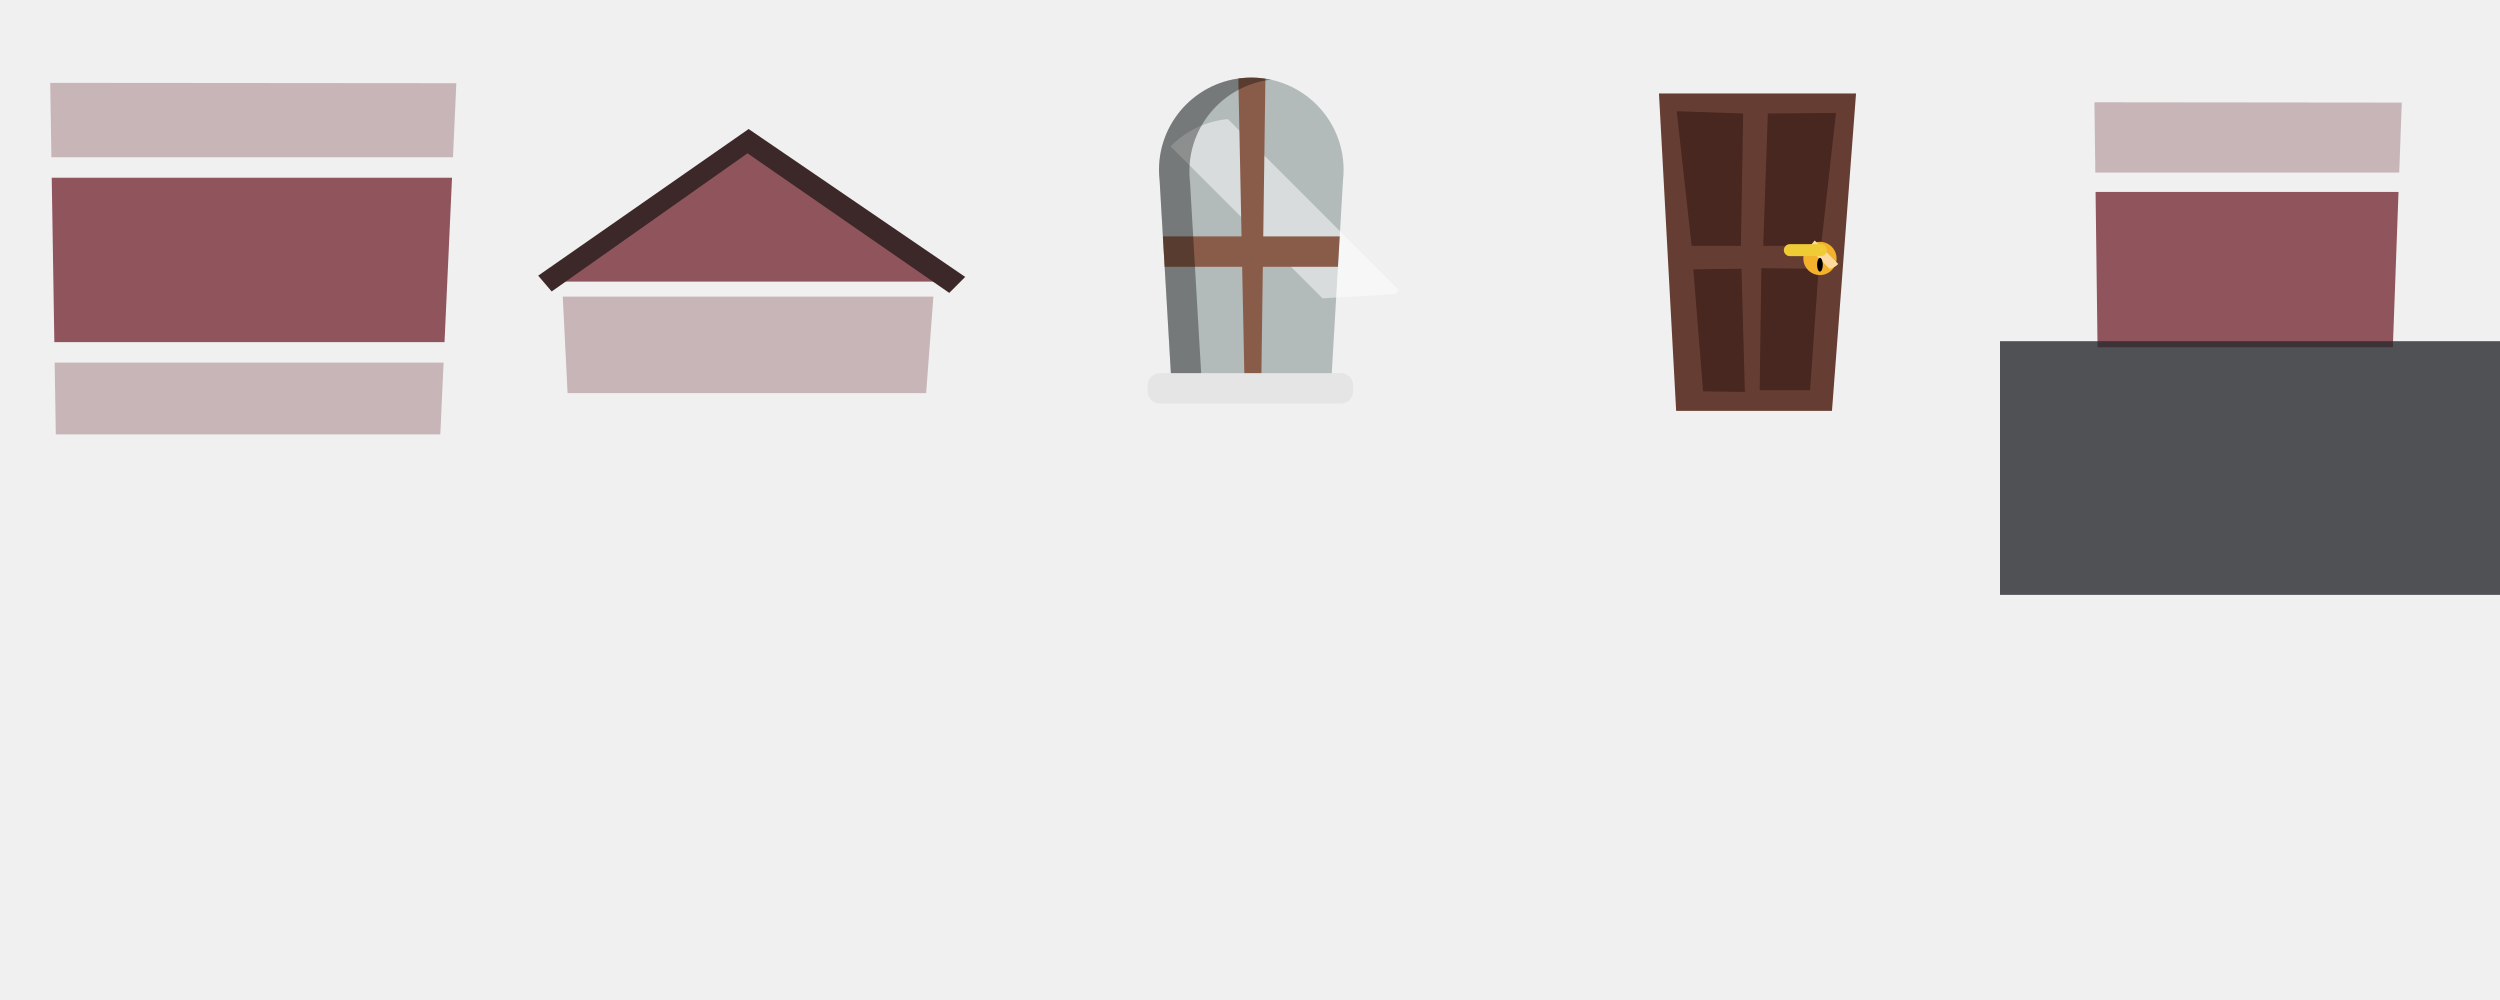
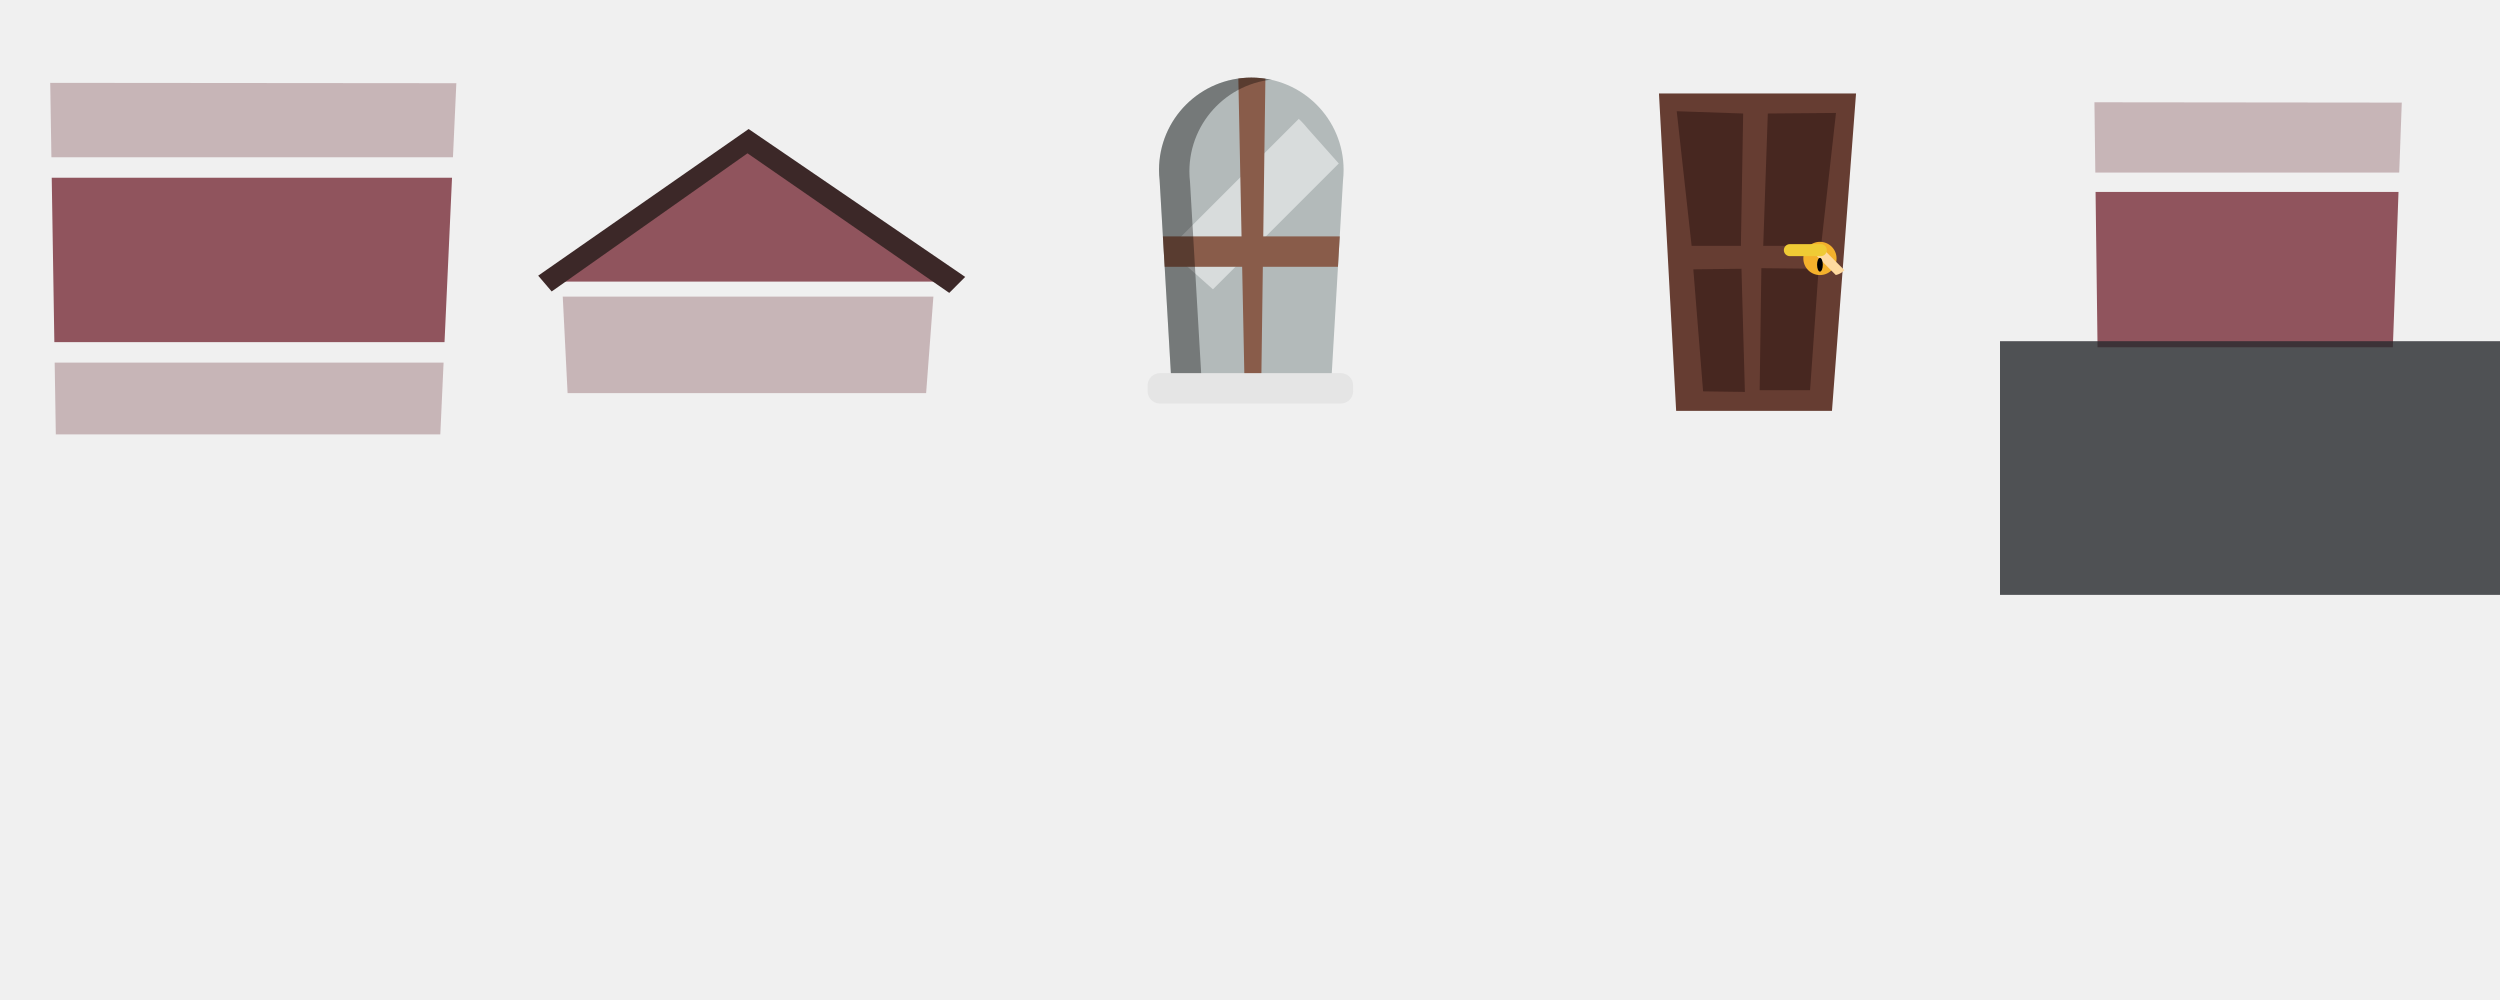
<svg xmlns="http://www.w3.org/2000/svg" xmlns:xlink="http://www.w3.org/1999/xlink" version="1.1" id="Ebene_1" x="0px" y="0px" width="350px" height="140px" viewBox="0 0 350 140" enable-background="new 0 0 350 140" xml:space="preserve">
  <g>
    <g>
-       <defs>
-         <polygon id="SVGID_1_" points="7.03,11.598 7.814,60.815 61.643,60.815 63.888,11.648    " />
-       </defs>
-       <clipPath id="SVGID_2_">
-         <use xlink:href="#SVGID_1_" overflow="visible" />
-       </clipPath>
-       <path opacity="0.3" clip-path="url(#SVGID_2_)" fill="#682B34" enable-background="new    " d="M6.537-1h57.524v23.017H6.537V-1z" />
+       <g>
+         <g>
+           <defs>
+             <polygon id="SVGID_1_" points="7.03,11.598 7.814,60.815 61.643,60.815 63.888,11.648      " />
+           </defs>
+           <clipPath id="SVGID_2_">
+             <use xlink:href="#SVGID_1_" overflow="visible" />
+           </clipPath>
+           <path opacity="0.3" clip-path="url(#SVGID_2_)" fill="#682B34" enable-background="new    " d="M6.537-1h57.524v23.017H6.537V-1      z" />
+         </g>
+       </g>
    </g>
    <g>
-       <defs>
-         <polygon id="SVGID_3_" points="7.03,11.598 7.814,60.815 61.643,60.815 63.888,11.648    " />
-       </defs>
-       <clipPath id="SVGID_4_">
-         <use xlink:href="#SVGID_3_" overflow="visible" />
-       </clipPath>
-       <path clip-path="url(#SVGID_4_)" fill="#90545D" d="M6.537,24.883h57.524v23.016H6.537V24.883z" />
+       <g>
+         <g>
+           <defs>
+             <polygon id="SVGID_3_" points="7.03,11.598 7.814,60.815 61.643,60.815 63.888,11.648      " />
+           </defs>
+           <clipPath id="SVGID_4_">
+             <use xlink:href="#SVGID_3_" overflow="visible" />
+           </clipPath>
+           <path clip-path="url(#SVGID_4_)" fill="#90545D" d="M6.537,24.883h57.524v23.016H6.537V24.883z" />
+         </g>
+       </g>
    </g>
    <g>
-       <defs>
-         <polygon id="SVGID_5_" points="7.03,11.598 7.814,60.815 61.643,60.815 63.888,11.648    " />
-       </defs>
-       <clipPath id="SVGID_6_">
-         <use xlink:href="#SVGID_5_" overflow="visible" />
-       </clipPath>
-       <path opacity="0.3" clip-path="url(#SVGID_6_)" fill="#682B34" enable-background="new    " d="M6.537,50.766h57.524v23.016H6.537    V50.766z" />
+       <g>
+         <g>
+           <defs>
+             <polygon id="SVGID_5_" points="7.03,11.598 7.814,60.815 61.643,60.815 63.888,11.648      " />
+           </defs>
+           <clipPath id="SVGID_6_">
+             <use xlink:href="#SVGID_5_" overflow="visible" />
+           </clipPath>
+           <path opacity="0.3" clip-path="url(#SVGID_6_)" fill="#682B34" enable-background="new    " d="M6.537,50.766h57.524v23.016      H6.537V50.766z" />
+         </g>
+       </g>
    </g>
  </g>
  <path opacity="0.3" fill="#682B34" enable-background="new    " d="M78.784,41.521h51.892l-1.018,13.517H79.462L78.784,41.521z" />
  <path fill="#90545D" d="M104.82,19.635l26.571,19.79H78.25L104.82,19.635z" />
  <path fill="#3C2828" d="M135.128,38.769l-2.233,2.236l-28.247-19.542L77.235,40.805l-1.889-2.212l29.461-20.53L135.128,38.769z" />
-   <path fill="#B3BABA" d="M188.104,23.789c0-7.137-5.785-12.923-12.921-12.923s-12.923,5.786-12.923,12.923  c0,0.498,0.031,0.988,0.086,1.472l1.587,27.2h22.5l1.586-27.2C188.074,24.777,188.104,24.287,188.104,23.789z" />
+   <path fill="#B3BABA" d="M188.104,23.789c0-7.137-5.785-12.923-12.919-12.923c-7.136,0-12.923,5.786-12.923,12.923  c0,0.498,0.031,0.988,0.086,1.472l1.587,27.2h22.5l1.586-27.2C188.074,24.777,188.104,24.287,188.104,23.789z" />
  <g>
    <g>
      <defs>
-         <path id="SVGID_7_" d="M187.627,32.776c5.046-5.047,5.046-13.229,0-18.275c-5.046-5.046-13.229-5.047-18.275,0     c-0.353,0.352-0.677,0.72-0.98,1.102L150.26,35.958l15.91,15.91l20.355-18.111C186.906,33.453,187.274,33.128,187.627,32.776z" />
+         <path id="SVGID_7_" d="M188.104,23.789c0-7.137-5.785-12.923-12.919-12.923c-7.136,0-12.923,5.786-12.923,12.923     c0,0.498,0.031,0.988,0.086,1.472l1.587,27.2h22.5l1.586-27.2C188.074,24.777,188.104,24.287,188.104,23.789z" />
      </defs>
      <clipPath id="SVGID_8_">
        <use xlink:href="#SVGID_7_" overflow="visible" />
      </clipPath>
-       <rect x="154.576" y="23.52" transform="matrix(-0.7071 -0.7071 0.7071 -0.7071 282.5932 172.4687)" opacity="0.49" clip-path="url(#SVGID_8_)" fill="#FFFFFF" enable-background="new    " width="44.879" height="8.375" />
+       <rect x="154.37" y="23.399" transform="matrix(0.7071 -0.7071 0.7071 0.7071 32.2797 133.1025)" opacity="0.49" clip-path="url(#SVGID_8_)" fill="#FFFFFF" enable-background="new    " width="44.878" height="8.375" />
    </g>
    <g>
-       <defs>
-         <path id="SVGID_9_" d="M188.104,23.789c0-7.137-5.785-12.923-12.921-12.923s-12.923,5.786-12.923,12.923     c0,0.498,0.031,0.988,0.086,1.472l1.587,27.2h22.5l1.586-27.2C188.074,24.777,188.104,24.287,188.104,23.789z" />
-       </defs>
-       <clipPath id="SVGID_10_">
-         <use xlink:href="#SVGID_9_" overflow="visible" />
-       </clipPath>
-       <polygon clip-path="url(#SVGID_10_)" fill="#895C4A" points="190.045,33.093 176.855,33.093 177.18,9.185 173.33,9.185     173.816,33.093 159.147,33.093 159.147,37.348 173.902,37.348 174.242,54.063 176.572,54.063 176.798,37.348 190.045,37.348   " />
+       <g>
+         <g>
+           <defs>
+             <path id="SVGID_9_" d="M188.104,23.789c0-7.137-5.785-12.923-12.919-12.923c-7.136,0-12.923,5.786-12.923,12.923       c0,0.498,0.031,0.988,0.086,1.472l1.587,27.2h22.5l1.586-27.2C188.074,24.777,188.104,24.287,188.104,23.789z" />
+           </defs>
+           <clipPath id="SVGID_10_">
+             <use xlink:href="#SVGID_9_" overflow="visible" />
+           </clipPath>
+           <polygon clip-path="url(#SVGID_10_)" fill="#895C4A" points="190.045,33.093 176.855,33.093 177.18,9.185 173.33,9.185       173.816,33.093 159.147,33.093 159.147,37.348 173.902,37.348 174.242,54.063 176.572,54.063 176.798,37.348 190.045,37.348           " />
+         </g>
+       </g>
    </g>
    <g>
-       <defs>
-         <path id="SVGID_11_" d="M188.104,23.789c0-7.137-5.785-12.923-12.921-12.923s-12.923,5.786-12.923,12.923     c0,0.498,0.031,0.988,0.086,1.472l1.587,27.2h22.5l1.586-27.2C188.074,24.777,188.104,24.287,188.104,23.789z" />
-       </defs>
-       <clipPath id="SVGID_12_">
-         <use xlink:href="#SVGID_11_" overflow="visible" />
-       </clipPath>
-       <path opacity="0.35" clip-path="url(#SVGID_12_)" enable-background="new    " d="M154.082,2.499v52.78h41.941V2.499H154.082z     M192.273,25.463l-1.586,27.201h-22.5l-1.586-27.201c-0.055-0.483-0.086-0.974-0.086-1.472c0-7.137,5.786-12.923,12.922-12.923    c7.136,0,12.922,5.786,12.922,12.923C192.359,24.49,192.329,24.98,192.273,25.463z" />
+       <g>
+         <g>
+           <defs>
+             <path id="SVGID_11_" d="M188.104,23.789c0-7.137-5.785-12.923-12.919-12.923c-7.136,0-12.923,5.786-12.923,12.923       c0,0.498,0.031,0.988,0.086,1.472l1.587,27.2h22.5l1.586-27.2C188.074,24.777,188.104,24.287,188.104,23.789z" />
+           </defs>
+           <clipPath id="SVGID_12_">
+             <use xlink:href="#SVGID_11_" overflow="visible" />
+           </clipPath>
+           <path opacity="0.35" clip-path="url(#SVGID_12_)" enable-background="new    " d="M154.082,2.499v52.78h41.941V2.499H154.082z       M192.273,25.463l-1.586,27.201h-22.5l-1.586-27.201c-0.055-0.483-0.086-0.974-0.086-1.472c0-7.137,5.786-12.923,12.922-12.923      c7.136,0,12.922,5.786,12.922,12.923C192.359,24.49,192.329,24.98,192.273,25.463z" />
+         </g>
+       </g>
    </g>
  </g>
  <path fill="#E5E5E5" d="M189.438,54.771c0,0.952-0.771,1.723-1.723,1.723H162.39c-0.952,0-1.723-0.771-1.723-1.723v-0.809  c0-0.952,0.771-1.723,1.723-1.723h25.325c0.952,0,1.723,0.771,1.723,1.723V54.771z" />
  <polygon fill="#663D32" points="256.477,57.517 234.661,57.517 232.255,13.084 259.846,13.084 " />
  <polygon fill="#472720" points="234.741,15.571 236.826,34.418 243.725,34.418 244.044,15.891 " />
  <polygon fill="#472720" points="257.038,15.811 254.952,34.418 246.852,34.418 247.493,15.891 " />
  <polygon fill="#472720" points="237.066,37.707 238.432,54.79 244.285,54.87 243.805,37.626 " />
  <polygon fill="#472720" points="246.591,37.546 246.352,54.629 253.408,54.629 254.611,37.626 " />
  <circle fill="#F4B12C" cx="254.792" cy="36.183" r="2.326" />
  <g>
    <g>
-       <defs>
-         <circle id="SVGID_13_" cx="255.025" cy="36.795" r="2.326" />
-       </defs>
-       <clipPath id="SVGID_14_">
-         <use xlink:href="#SVGID_13_" overflow="visible" />
-       </clipPath>
-       <rect x="254.98" y="29.702" transform="matrix(-0.7067 0.7075 -0.7075 -0.7067 461.9353 -119.0823)" clip-path="url(#SVGID_14_)" fill="#FFDA9F" width="1.336" height="12.993" />
+       <g>
+         <g>
+           <defs>
+             <circle id="SVGID_13_" cx="255.066" cy="35.595" r="2.326" />
+           </defs>
+           <clipPath id="SVGID_14_">
+             <use xlink:href="#SVGID_13_" overflow="visible" />
+           </clipPath>
+           <rect x="254.996" y="29.722" transform="matrix(-0.7062 0.708 -0.708 -0.7062 461.8535 -119.2195)" clip-path="url(#SVGID_14_)" fill="#FFDA9F" width="1.334" height="12.993" />
+         </g>
+       </g>
    </g>
  </g>
  <ellipse cx="254.792" cy="37.065" rx="0.401" ry="0.962" />
  <path fill="#EFCB35" d="M255.754,35.02c0,0.465-0.377,0.843-0.842,0.843h-4.331c-0.465,0-0.842-0.377-0.842-0.843l0,0  c0-0.464,0.377-0.842,0.842-0.842h4.331C255.377,34.178,255.754,34.555,255.754,35.02L255.754,35.02z" />
  <g>
    <g>
-       <defs>
-         <polygon id="SVGID_15_" points="293.219,14.318 293.813,60.814 334.551,60.814 336.25,14.364    " />
-       </defs>
-       <clipPath id="SVGID_16_">
-         <use xlink:href="#SVGID_15_" overflow="visible" />
-       </clipPath>
-       <path opacity="0.3" clip-path="url(#SVGID_16_)" fill="#682B34" enable-background="new    " d="M292.847,2.416h43.533v21.745    h-43.533V2.416z" />
+       <g>
+         <g>
+           <defs>
+             <polygon id="SVGID_15_" points="293.219,14.318 293.812,60.814 334.551,60.814 336.25,14.364      " />
+           </defs>
+           <clipPath id="SVGID_16_">
+             <use xlink:href="#SVGID_15_" overflow="visible" />
+           </clipPath>
+           <path opacity="0.3" clip-path="url(#SVGID_16_)" fill="#682B34" enable-background="new    " d="M292.848,2.416h43.532v21.745      h-43.532V2.416z" />
+         </g>
+       </g>
    </g>
    <g>
-       <defs>
-         <polygon id="SVGID_17_" points="293.219,14.318 293.813,60.814 334.551,60.814 336.25,14.364    " />
-       </defs>
-       <clipPath id="SVGID_18_">
-         <use xlink:href="#SVGID_17_" overflow="visible" />
-       </clipPath>
-       <path clip-path="url(#SVGID_18_)" fill="#90545D" d="M292.847,26.868h43.533v21.745h-43.533V26.868z" />
-     </g>
-     <g>
-       <defs>
-         <polygon id="SVGID_19_" points="293.219,14.318 293.813,60.814 334.551,60.814 336.25,14.364    " />
-       </defs>
-       <clipPath id="SVGID_20_">
-         <use xlink:href="#SVGID_19_" overflow="visible" />
-       </clipPath>
+       <g>
+         <g>
+           <defs>
+             <polygon id="SVGID_17_" points="293.219,14.318 293.812,60.814 334.551,60.814 336.25,14.364      " />
+           </defs>
+           <clipPath id="SVGID_18_">
+             <use xlink:href="#SVGID_17_" overflow="visible" />
+           </clipPath>
+           <path clip-path="url(#SVGID_18_)" fill="#90545D" d="M292.848,26.868h43.532v21.745h-43.532V26.868z" />
+         </g>
+       </g>
    </g>
  </g>
  <path opacity="0.8" fill="#27292D" enable-background="new    " d="M280,47.766h71.773v35.517H280V47.766z" />
</svg>
